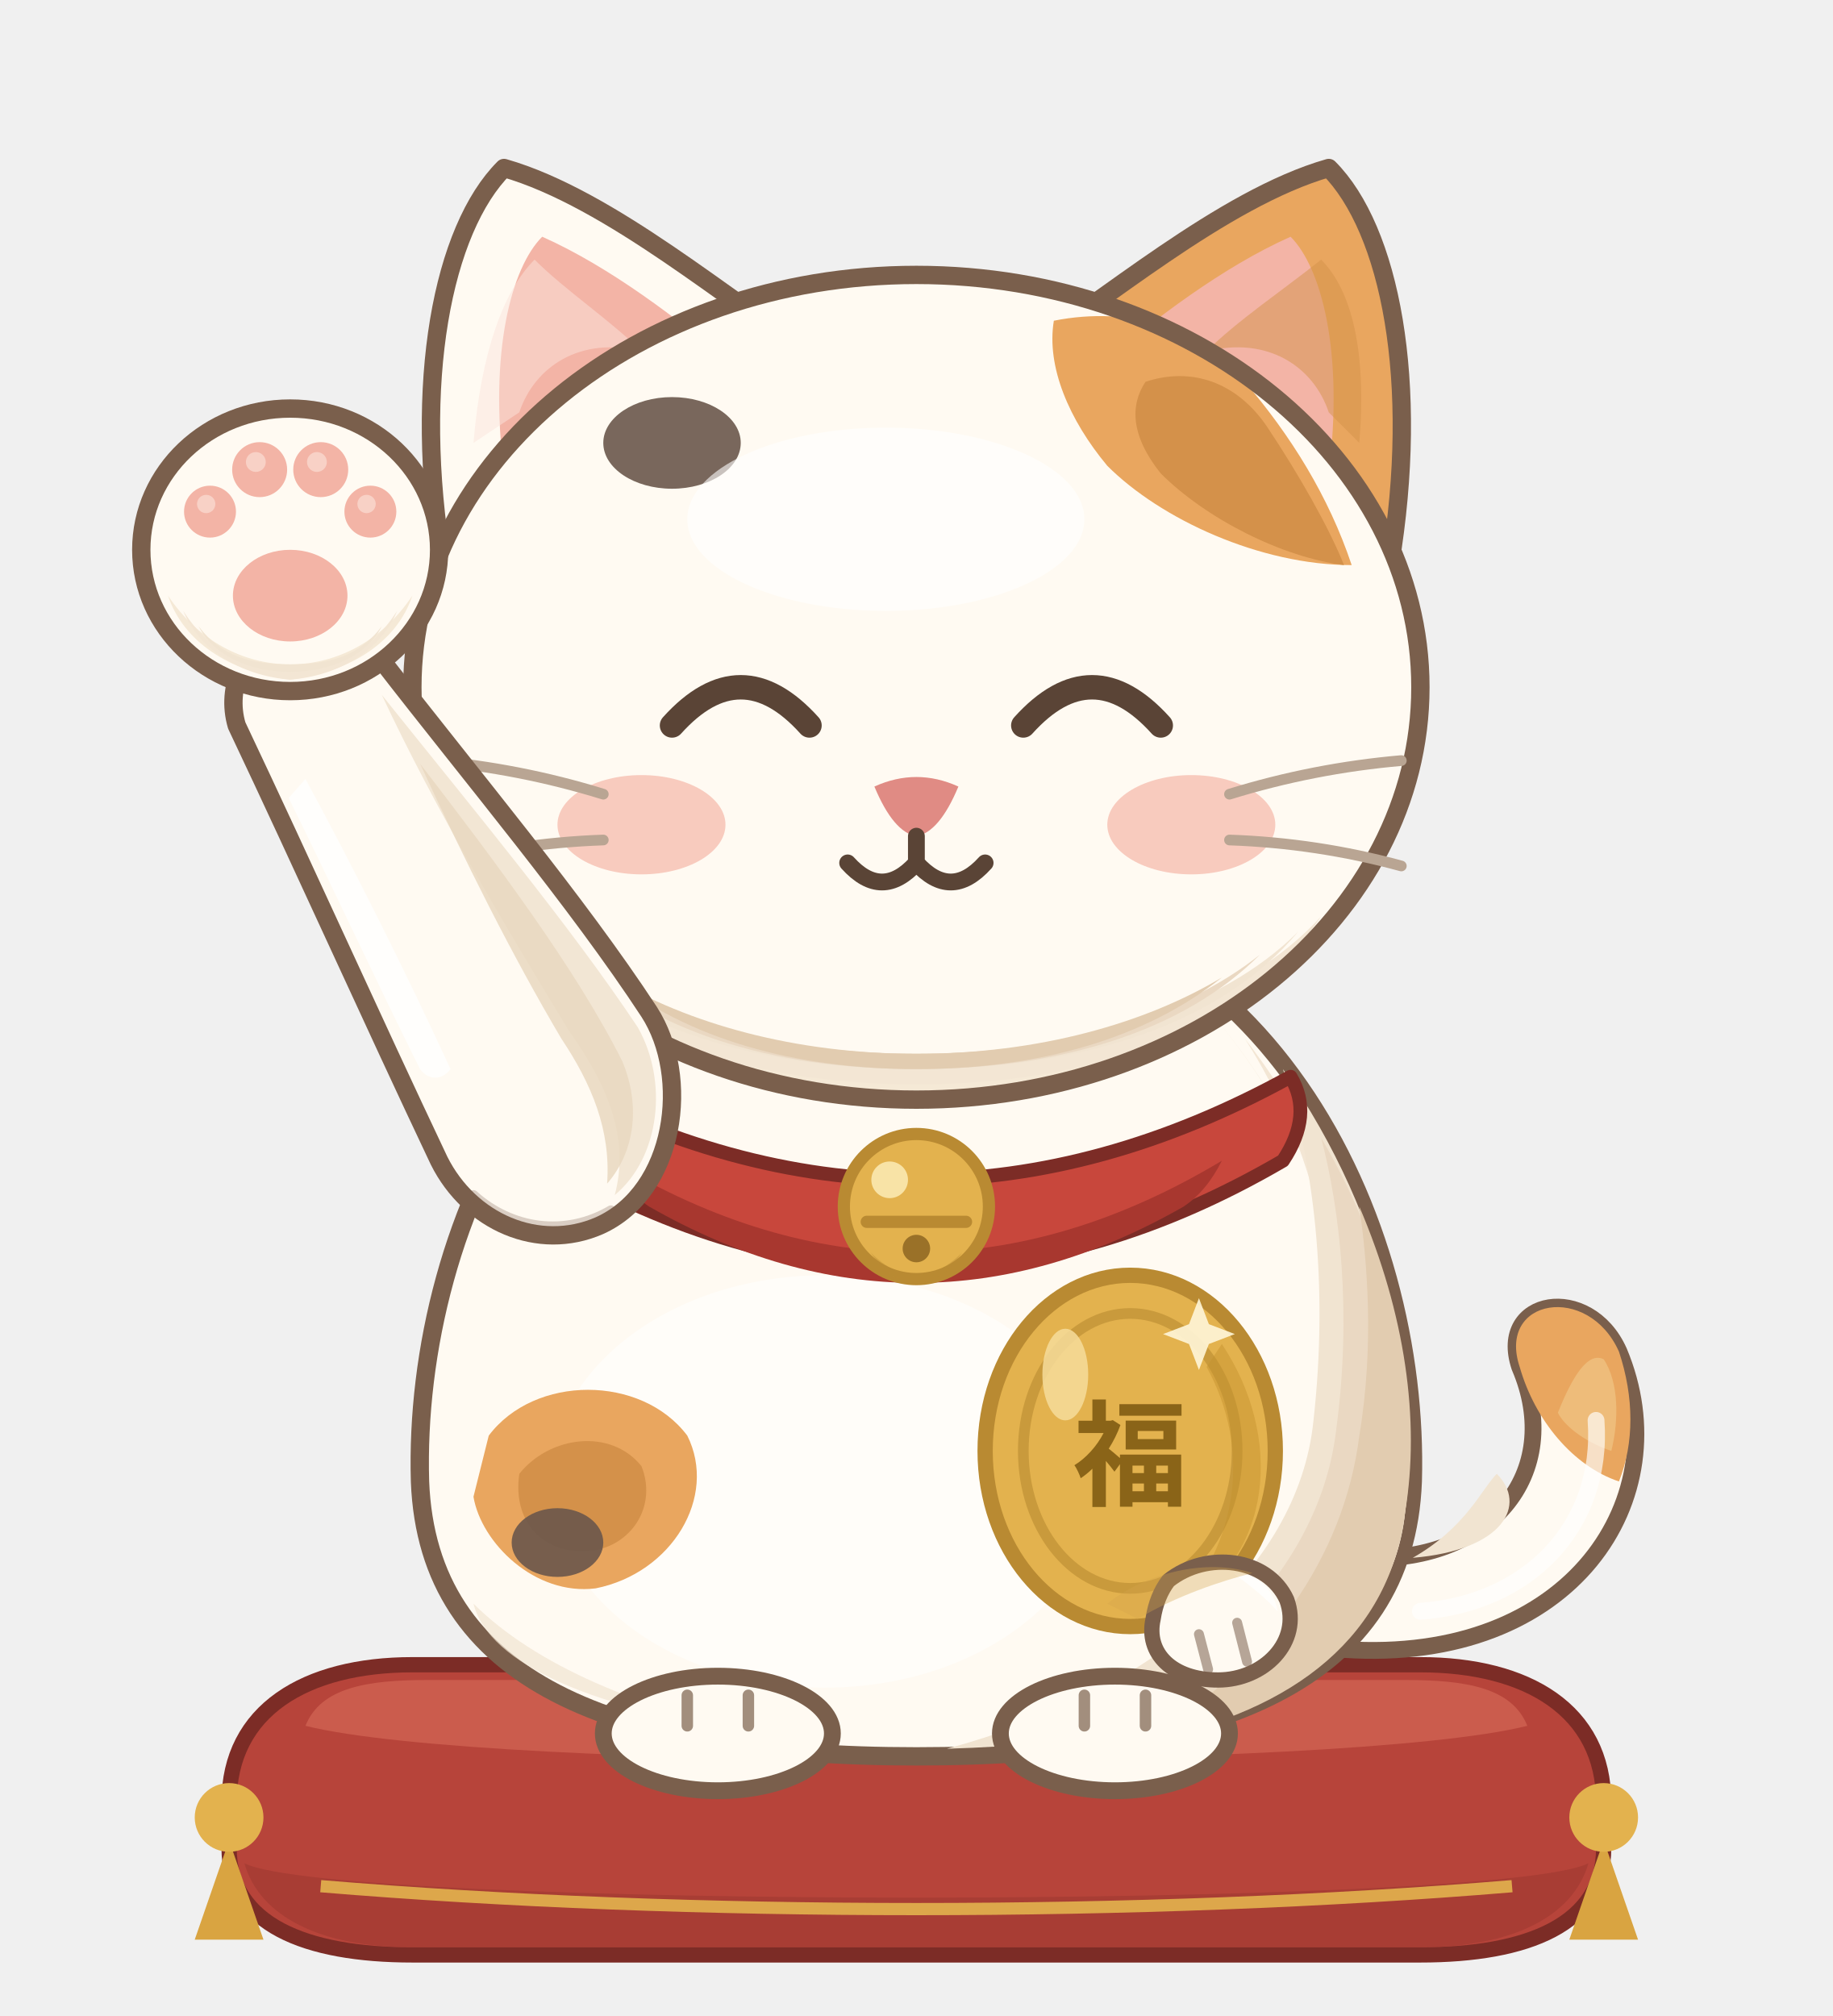
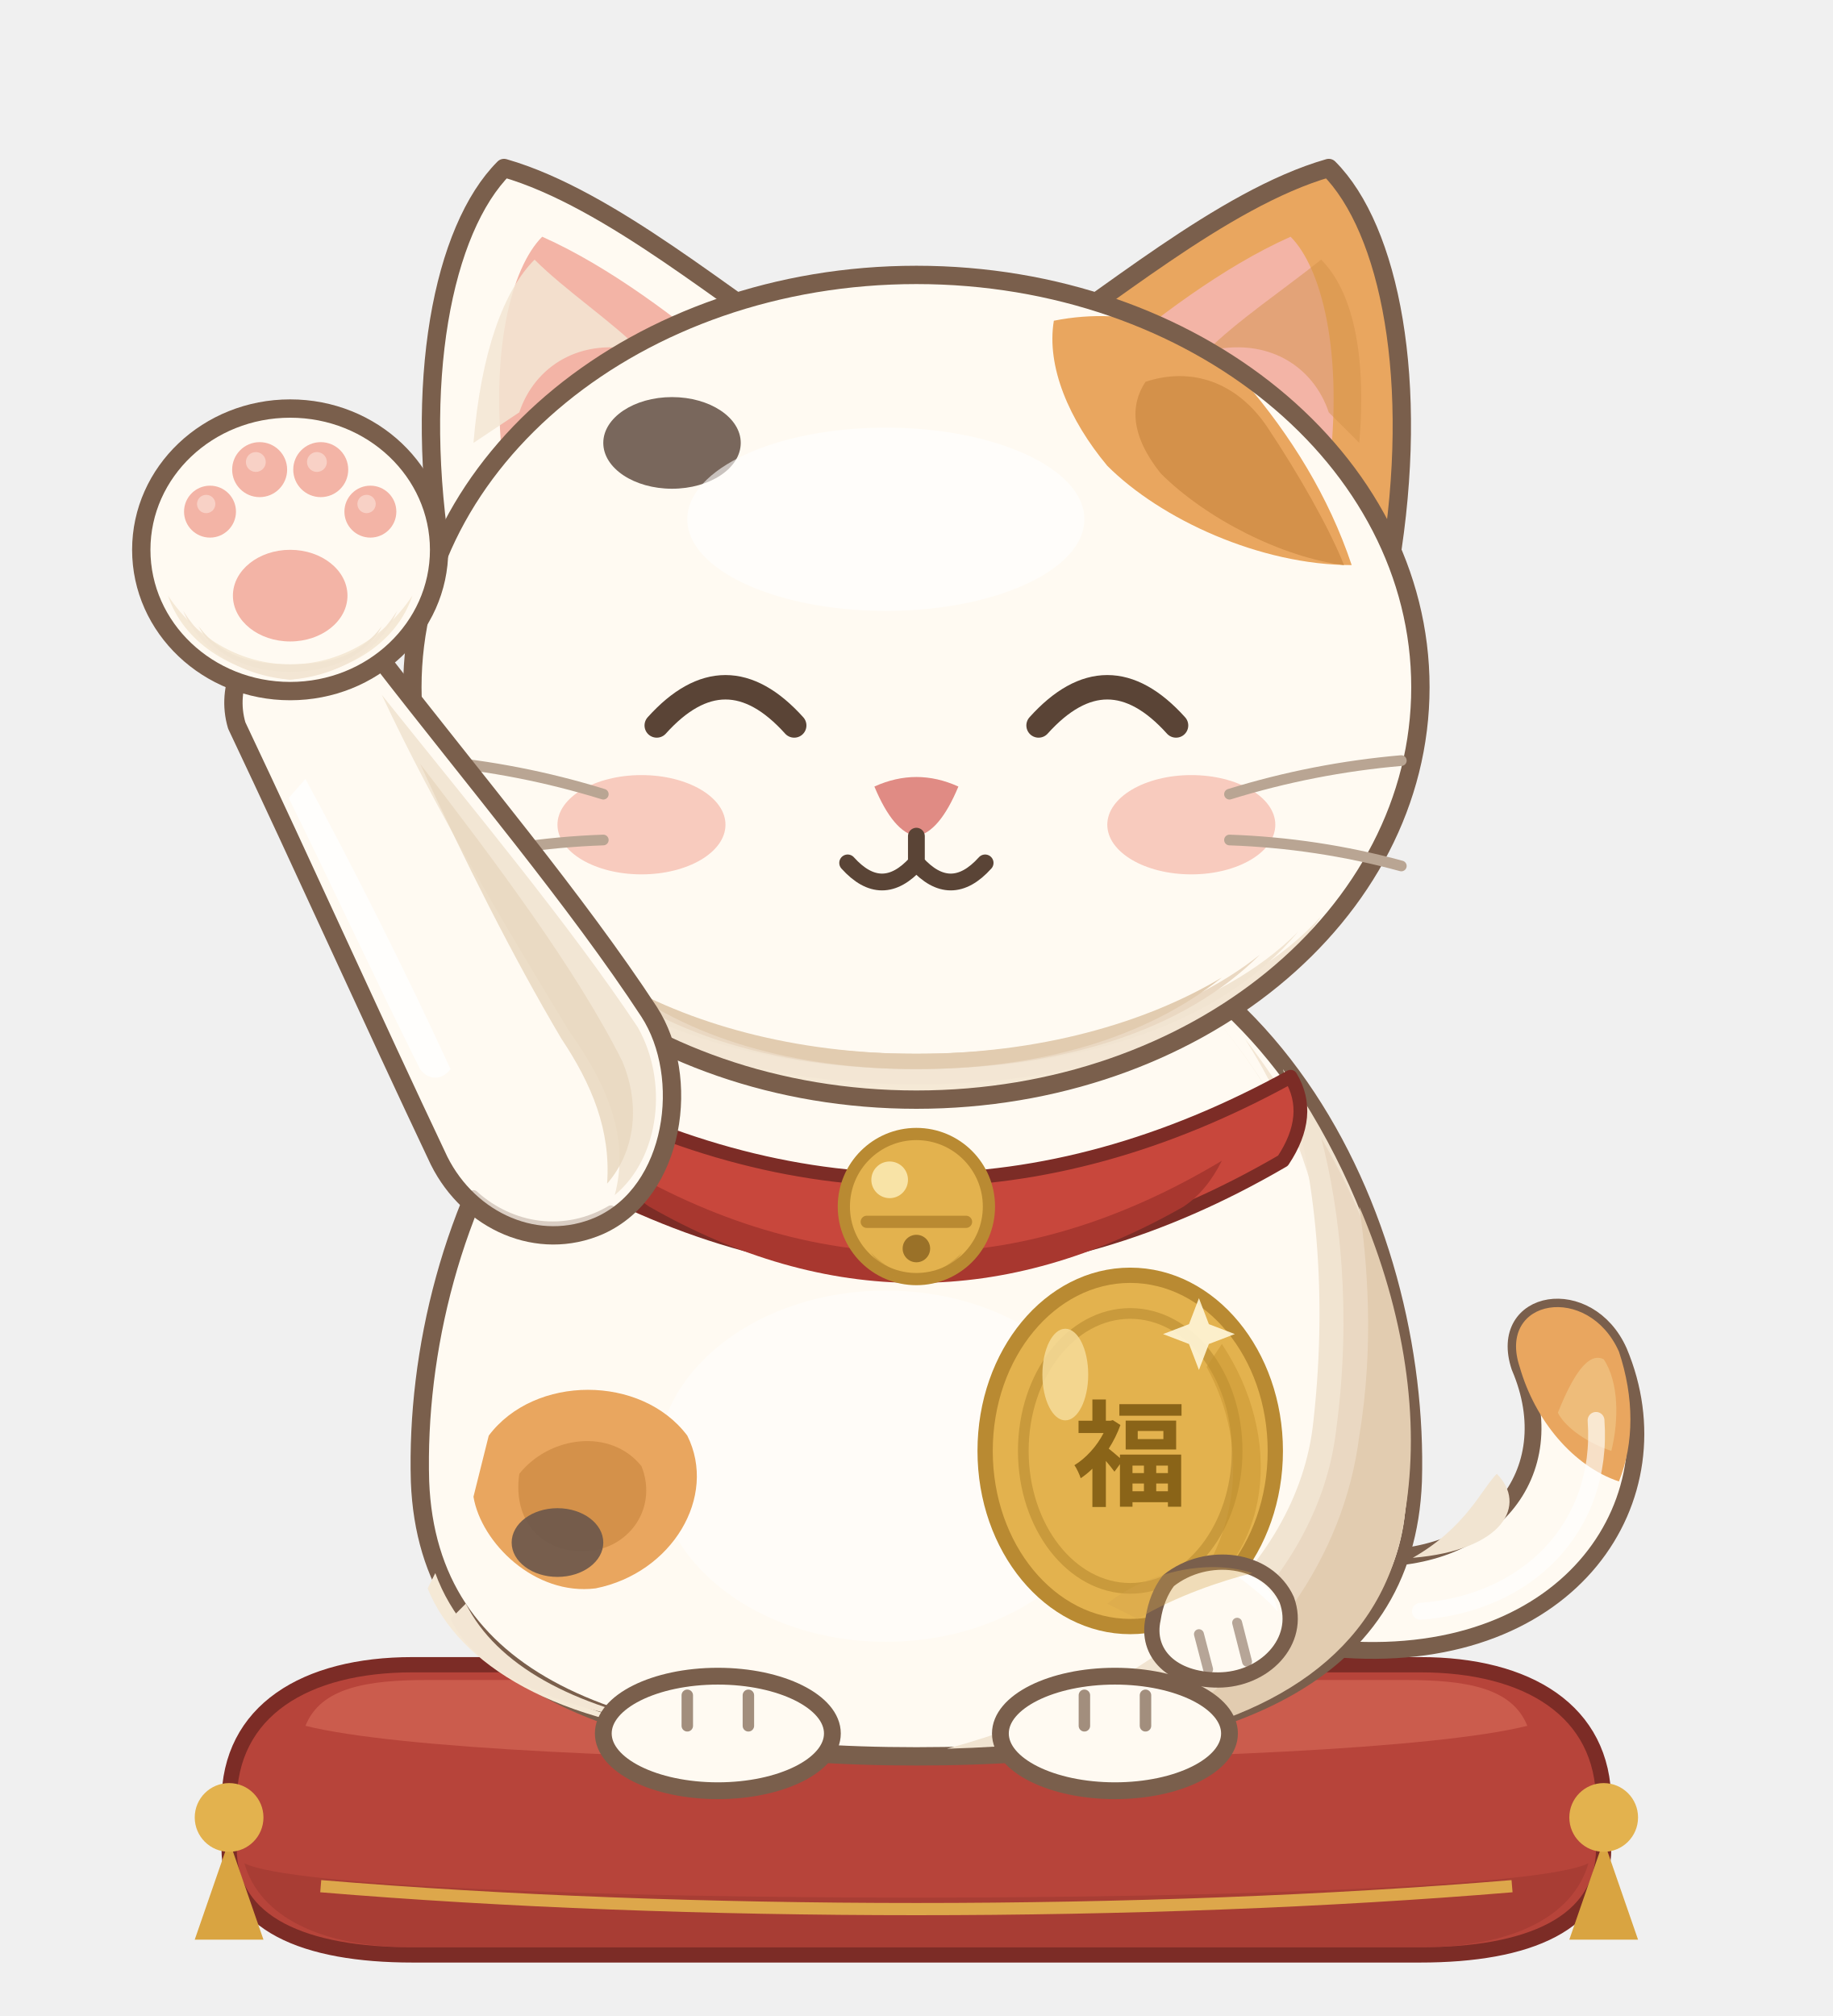
<svg xmlns="http://www.w3.org/2000/svg" viewBox="0 0 240 264" width="240" height="264" data-paw="38 64" data-pivot="70 152" data-wrist="38 90" data-beckon="0.12 0.38" data-counter="40 228 160">
  <g id="hoki-cushion">
    <path d="M30 236 C30 224 40 218 54 218 L186 218 C200 218 210 224 210 236 L210 242 C210 252 200 256 186 256 L54 256 C40 256 30 252 30 242 Z" fill="#b7443a" stroke="#7c2c26" stroke-width="2" />
    <path d="M40 226 C42 221 48 220 56 220 L184 220 C192 220 198 221 200 226 C176 232 64 232 40 226 Z" fill="#cb5c4d" />
    <path d="M32 244 C34 251 42 255 54 255 L186 255 C198 255 206 251 208 244 C196 250 44 250 32 244 Z" fill="#9e3830" opacity="0.6" />
    <path d="M42 247 C90 251 150 251 198 247" fill="none" stroke="#e3b24e" stroke-width="1.6" opacity="0.9" />
    <path d="M30 241 L25.5 254 L34.5 254 Z" fill="#d9a441" />
    <circle cx="30" cy="238" r="4.5" fill="#e3b24e" />
    <path d="M210 241 L205.5 254 L214.5 254 Z" fill="#d9a441" />
    <circle cx="210" cy="238" r="4.5" fill="#e3b24e" />
  </g>
  <g id="hoki-body">
    <path d="M176 216 C206 218 220 196 212 177 C208 168 196 170 199 179 C205 193 195 205 178 204 Z" fill="#fffaf2" stroke="#7a5f4c" stroke-width="2.2" stroke-linejoin="round" />
    <path d="M196 193 C200 197 197 203 185 204 C192 200 194 195 196 193 Z" fill="#f1e4d1" />
    <path d="M199 179 C196 170 208 168 212 177 C214 183 214 189 212 194 C206 192 201 186 199 179 Z" fill="#e9a65f" />
    <path d="M204 185 C206 180 208 177 210 178 C212 181 212 186 211 190 C208 189 205 187 204 185 Z" fill="#eebc7a" />
    <path d="M186 211 C200 210 210 200 209 186" fill="none" stroke="#ffffff" stroke-width="2.2" stroke-linecap="round" opacity="0.65" />
    <path d="M120 116 C166 116 186 160 185 194 C184 220 160 230 120 230 C80 230 56 220 55 194 C54 160 74 116 120 116 Z" fill="#fffaf2" stroke="#7a5f4c" stroke-width="2.4" />
    <path d="M158 132 C172 148 180 170 179 192 C178 212 164 224 140 228 C162 220 175 206 177 188 C179 168 172 148 158 132 Z" fill="#f5e9d6" />
    <path d="M163 136 C177 154 183 176 181.5 195 C180 215 162 226 132 228.5 C156 221 172.5 206 174.5 187 C176.5 168 172 150 163 136 Z" fill="#f3e6d4" />
    <path d="M168 140 C182 160 186 182 184 198 C182 218 160 228 124 229 C150 222 170 206 172 186 C174 168 172 152 168 140 Z" fill="#f1e4d1" />
    <path d="M173 149 C183 166 186 184 184 198 C182 216 165 226 137 228.5 C158 220 173 205 175 187 C177 172 175.5 158.5 173 149 Z" fill="#ead8c2" />
    <path d="M178 158 C184 172 186 186 184 198 C182 214 170 224 150 228 C166 218 176 204 178 188 C180 176 179 165 178 158 Z" fill="#e2ccb0" />
-     <ellipse cx="108" cy="194" rx="36" ry="27" fill="#ffffff" opacity="0.55" />
-     <path d="M62 210 C70 218 84 224 100 227 C78 224 64 218 62 210 Z" fill="#f1e4d1" opacity="0.7" />
+     <ellipse cx="116" cy="192" rx="30" ry="23" fill="#ffffff" opacity="0.45" />
+     <path d="M57 206 C61 217 73 225 94 227.5 C73 226 60 218 56 208 Z" fill="#f5e9d6" />
+     <path d="M61 210 C65 218 75 223.5 89 226 C72 224 62 218.5 59 212 Z" fill="#f3e6d4" />
    <path d="M64 188 C70 180 84 180 90 188 C94 196 88 206 78 208 C70 209 63 202 62 196 Z" fill="#e9a65f" />
    <path d="M68 193 C72 188 80 187 84 192 C86 197 83 202 78 203 C72 204 67 200 68 193 Z" fill="#d4914a" />
    <ellipse cx="73" cy="202" rx="6" ry="4.5" fill="#6a574b" opacity="0.9" />
    <path d="M71 141 Q120 168 169 141 Q172 146 168 152 Q120 180 72 152 Q68 146 71 141 Z" fill="#c8473c" stroke="#7c2c26" stroke-width="1.8" stroke-linejoin="round" />
    <path d="M80 152 Q120 176 160 152 Q158 156 155 158 Q120 178 85 158 Q82 156 80 152 Z" fill="#a8372f" />
  </g>
  <g id="hoki-head">
    <path d="M58 74 C54 50 58 30 66 22 C80 26 96 40 106 46 Z" fill="#fffaf2" stroke="#7a5f4c" stroke-width="2.4" stroke-linejoin="round" />
    <path d="M66 62 C64 46 67 35 71 31 C80 35 89 42 95 47 Z" fill="#f3b4a6" />
-     <path d="M62 58 C63 46 66 38 70 34 C74 38 80 42 84 46 C76 44 70 48 68 54 Z" fill="#fce4dc" opacity="0.5" />
+     <path d="M62 58 C63 46 66 38 70 34 C74 38 80 42 84 46 C76 44 70 48 68 54 Z" fill="#f3e6d4" opacity="0.85" />
    <path d="M182 74 C186 50 182 30 174 22 C160 26 144 40 134 46 Z" fill="#e9a65f" stroke="#7a5f4c" stroke-width="2.4" stroke-linejoin="round" />
    <path d="M174 62 C176 46 173 35 169 31 C160 35 151 42 145 47 Z" fill="#f3b4a6" />
    <path d="M178 58 C179 46 177 38 173 34 C168 38 162 42 158 46 C166 44 172 48 174 54 Z" fill="#d4914a" opacity="0.5" />
    <ellipse cx="120" cy="90" rx="66" ry="54" fill="#fffaf2" />
    <path d="M138 42 C148 40 158 43 163 50 C169 57 174 65 177 74 C165 74 152 68 145 61 C140 55 137 48 138 42 Z" fill="#e9a65f" />
    <path d="M150 50 C156 48 162 50 166 56 C170 62 174 69 176 74 C168 73 158 68 152 62 C148 57 148 53 150 50 Z" fill="#d4914a" />
    <ellipse cx="88" cy="58" rx="9" ry="6" fill="#6a574b" opacity="0.9" />
    <ellipse cx="116" cy="68" rx="26" ry="12" fill="#ffffff" opacity="0.6" />
    <path d="M64 118 C74 136 96 144 120 144 C144 144 166 136 176 118 C166 130 146 138 120 138 C94 138 74 130 64 118 Z" fill="#f5e9d6" />
    <path d="M67 120 C77 135 97 142 120 142 C143 142 163 135 173 120 C163 131 144 138 120 138 C96 138 77 131 67 120 Z" fill="#f3e6d4" />
    <path d="M70 122 C80 134 98 140 120 140 C142 140 160 134 170 122 C160 132 142 138 120 138 C98 138 80 132 70 122 Z" fill="#f1e4d1" />
    <path d="M75 125 C85 135 101 140 120 140 C139 140 155 135 165 125 C155 133 139 138 120 138 C101 138 85 133 75 125 Z" fill="#ead8c2" />
    <path d="M80 128 C90 136 104 140 120 140 C136 140 150 136 160 128 C150 134 136 138 120 138 C104 138 90 134 80 128 Z" fill="#e2ccb0" />
    <ellipse cx="120" cy="90" rx="66" ry="54" fill="none" stroke="#7a5f4c" stroke-width="2.4" />
    <ellipse cx="84" cy="108" rx="11" ry="6.5" fill="#f2a493" opacity="0.55" />
    <ellipse cx="156" cy="108" rx="11" ry="6.5" fill="#f2a493" opacity="0.55" />
-     <path d="M88 95 Q97 85 106 95" fill="none" stroke="#5a4436" stroke-width="3.2" stroke-linecap="round" />
-     <path d="M134 95 Q143 85 152 95" fill="none" stroke="#5a4436" stroke-width="3.2" stroke-linecap="round" />
+     <path d="M86 95 Q95 85 104 95" fill="none" stroke="#5a4436" stroke-width="3.2" stroke-linecap="round" />
+     <path d="M136 95 Q145 85 154 95" fill="none" stroke="#5a4436" stroke-width="3.2" stroke-linecap="round" />
    <path d="M114.5 103 Q120 100.5 125.5 103 Q123 109 120 109.5 Q117 109 114.5 103 Z" fill="#e08b84" />
    <path d="M120 109.5 L120 113 M111 113 Q115.5 118 120 113 Q124.5 118 129 113" fill="none" stroke="#5a4436" stroke-width="2.2" stroke-linecap="round" stroke-linejoin="round" />
    <path d="M161 104 Q172 100.6 183.5 99.6 M161 110 Q172.5 110.4 183.5 113.4" fill="none" stroke="#b9a593" stroke-width="1.4" stroke-linecap="round" />
    <path d="M79 104 Q68 100.6 56.5 99.6 M79 110 Q67.5 110.4 56.5 113.4" fill="none" stroke="#b9a593" stroke-width="1.4" stroke-linecap="round" />
    <circle cx="120" cy="158" r="9.5" fill="#e3b24e" stroke="#b98a32" stroke-width="1.6" />
    <path d="M113.5 160 L126.5 160" fill="none" stroke="#b98a32" stroke-width="1.6" stroke-linecap="round" />
    <circle cx="120" cy="163.5" r="1.8" fill="#9a7128" />
    <circle cx="116.5" cy="154.5" r="2.4" fill="#f8e3a6" />
    <path d="M114 164 C116 166 118 167 120 167 C122 167 124 166 126 164 C124 167 122 168 120 168 C118 168 116 167 114 164 Z" fill="#b98a32" opacity="0.4" />
  </g>
  <g id="hoki-coin">
    <ellipse cx="148" cy="190" rx="19" ry="23" fill="#e3b24e" stroke="#b98a32" stroke-width="2" />
    <ellipse cx="148" cy="190" rx="14" ry="18" fill="none" stroke="#c99a3c" stroke-width="1.4" />
    <ellipse cx="139.5" cy="180" rx="3" ry="6" fill="#f6dc9a" opacity="0.85" />
    <path d="M160 176 C168 188 167 204 154 211 C162 202 164 190 158 179 Z" fill="#c4902c" opacity="0.45" />
    <path d="M157 170 L158.3 173.4 L161.7 174.7 L158.3 176 L157 179.4 L155.7 176 L152.3 174.7 L155.7 173.4 Z" fill="#fff6d8" opacity="0.9" />
    <text x="148" y="196" font-size="15" text-anchor="middle" fill="#8a6418" font-family="'Noto Serif SC', 'Songti SC', SimSun, serif" font-weight="700">福</text>
    <ellipse cx="94" cy="227" rx="15" ry="7.5" fill="#fffaf2" stroke="#7a5f4c" stroke-width="2.2" />
    <ellipse cx="146" cy="227" rx="15" ry="7.5" fill="#fffaf2" stroke="#7a5f4c" stroke-width="2.2" />
    <path d="M90 222 L90 226 M98 222 L98 226 M142 222 L142 226 M150 222 L150 226" fill="none" stroke="#7a5f4c" stroke-width="1.5" stroke-linecap="round" opacity="0.7" />
  </g>
  <g id="coin-paw">
    <path d="M153 207 C158 203 166 204 168.5 209.5 C170.5 215 165.5 220 159.5 220 C153.5 220 150 216.5 151 212 C151.3 210 152 208.3 153 207 Z" fill="#fffaf2" stroke="#7a5f4c" stroke-width="2" stroke-linejoin="round" />
    <path d="M157 214 L158.2 218.6 M162 212.5 L163.3 217.6" fill="none" stroke="#7a5f4c" stroke-width="1.3" stroke-linecap="round" opacity="0.55" />
    <path d="M161.5 206 C164.5 206 166.8 208 167.3 211 C165.5 209 163.5 207.5 161.5 206 Z" fill="#ffffff" opacity="0.8" />
    <path d="M145 210 C150 206 158 204 164 206 C160 207 154 209 149 212 Z" fill="#d4a44a" opacity="0.35" />
  </g>
  <g id="hoki-paw">
    <path d="M31 95 A10.5 10.5 0 0 1 50 86.5 C62 102 75.5 118 85 132.5 C90.5 141 88.5 156 78.5 160.5 C70.5 164 61.5 160 57.5 152 C48.5 133 40 114 31 95 Z" fill="#fffaf2" stroke="#7a5f4c" stroke-width="2.4" stroke-linejoin="round" />
    <path d="M50 91 C62 106 74.5 121 83.5 134.5 C87.5 141.5 86.5 151.5 80.5 156.5 C82.5 149 79.5 142 74.5 135 C66 121 57 106 50 91 Z" fill="#f2e6d4" />
    <path d="M55 100 C65 113 75.5 127 81.5 139 C84 145 83 151 79.5 155 C80 148 77.5 142 73.5 136 C67 125 61 113 55 100 Z" fill="#e9d8c0" opacity="0.85" />
    <path d="M40 102 C46.5 114 53 127 59 140 C57.8 141.6 56 141.4 55 140 C49 128 43.5 116 37.8 104.5 Z" fill="#ffffff" opacity="0.75" />
    <path d="M62 156.5 C67 161 74 162 80 158.5" fill="none" stroke="#7a5f4c" stroke-width="1.3" stroke-linecap="round" opacity="0.28" />
  </g>
  <g id="hoki-hand">
    <ellipse cx="38" cy="72" rx="19.5" ry="18.5" fill="#fffaf2" stroke="#7a5f4c" stroke-width="2.4" />
    <path d="M22 78 C24 84 30 88 38 89 C46 88 52 84 54 78 C50 84 44 87 38 87 C32 87 26 84 22 78 Z" fill="#f5e9d6" />
    <path d="M24 80 C26 85 31.5 88.5 38 89 C44.5 88.5 50 85 52 80 C48.5 85.5 43.5 88 38 88 C32.5 88 27.5 85.5 24 80 Z" fill="#f3e6d4" />
    <path d="M26 82 C28 86 33 88 38 88 C43 88 48 86 50 82 C47 86 43 87 38 87 C33 87 29 86 26 82 Z" fill="#f1e4d1" />
    <ellipse cx="38" cy="78" rx="7.5" ry="6" fill="#f3b4a6" />
    <circle cx="27.5" cy="67" r="3.4" fill="#f3b4a6" />
    <circle cx="34" cy="61.5" r="3.6" fill="#f3b4a6" />
    <circle cx="42" cy="61.5" r="3.6" fill="#f3b4a6" />
    <circle cx="48.5" cy="67" r="3.4" fill="#f3b4a6" />
    <circle cx="27" cy="66" r="1.2" fill="#fce4dc" opacity="0.6" />
    <circle cx="33.5" cy="60.5" r="1.3" fill="#fce4dc" opacity="0.6" />
    <circle cx="41.5" cy="60.5" r="1.3" fill="#fce4dc" opacity="0.6" />
    <circle cx="48" cy="66" r="1.2" fill="#fce4dc" opacity="0.6" />
  </g>
</svg>
